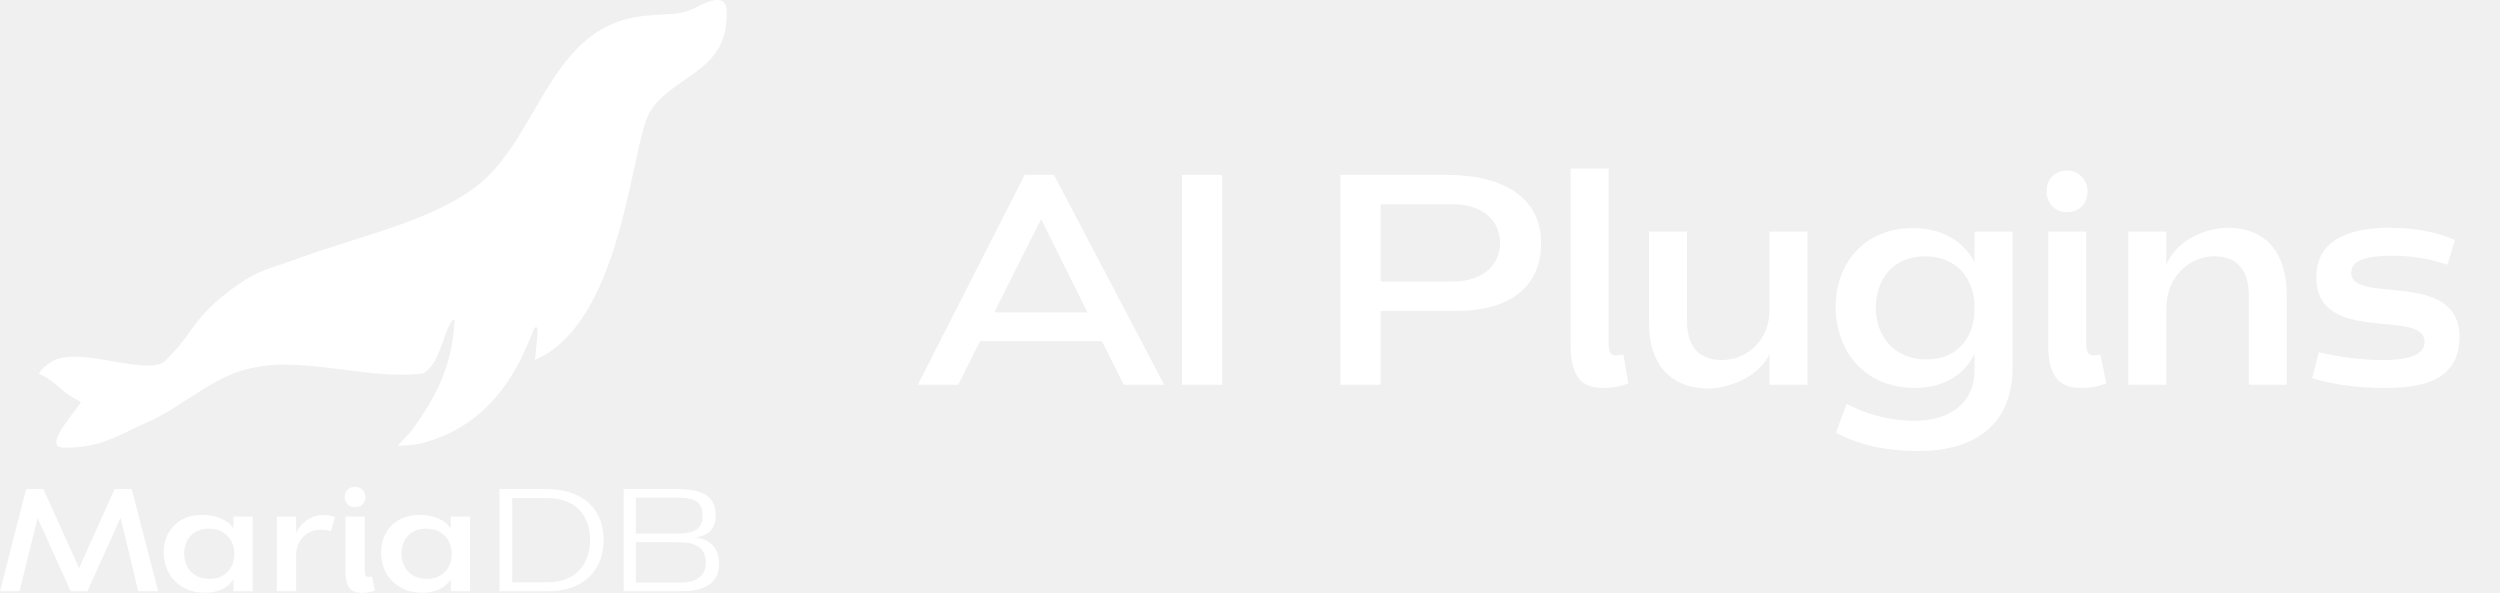
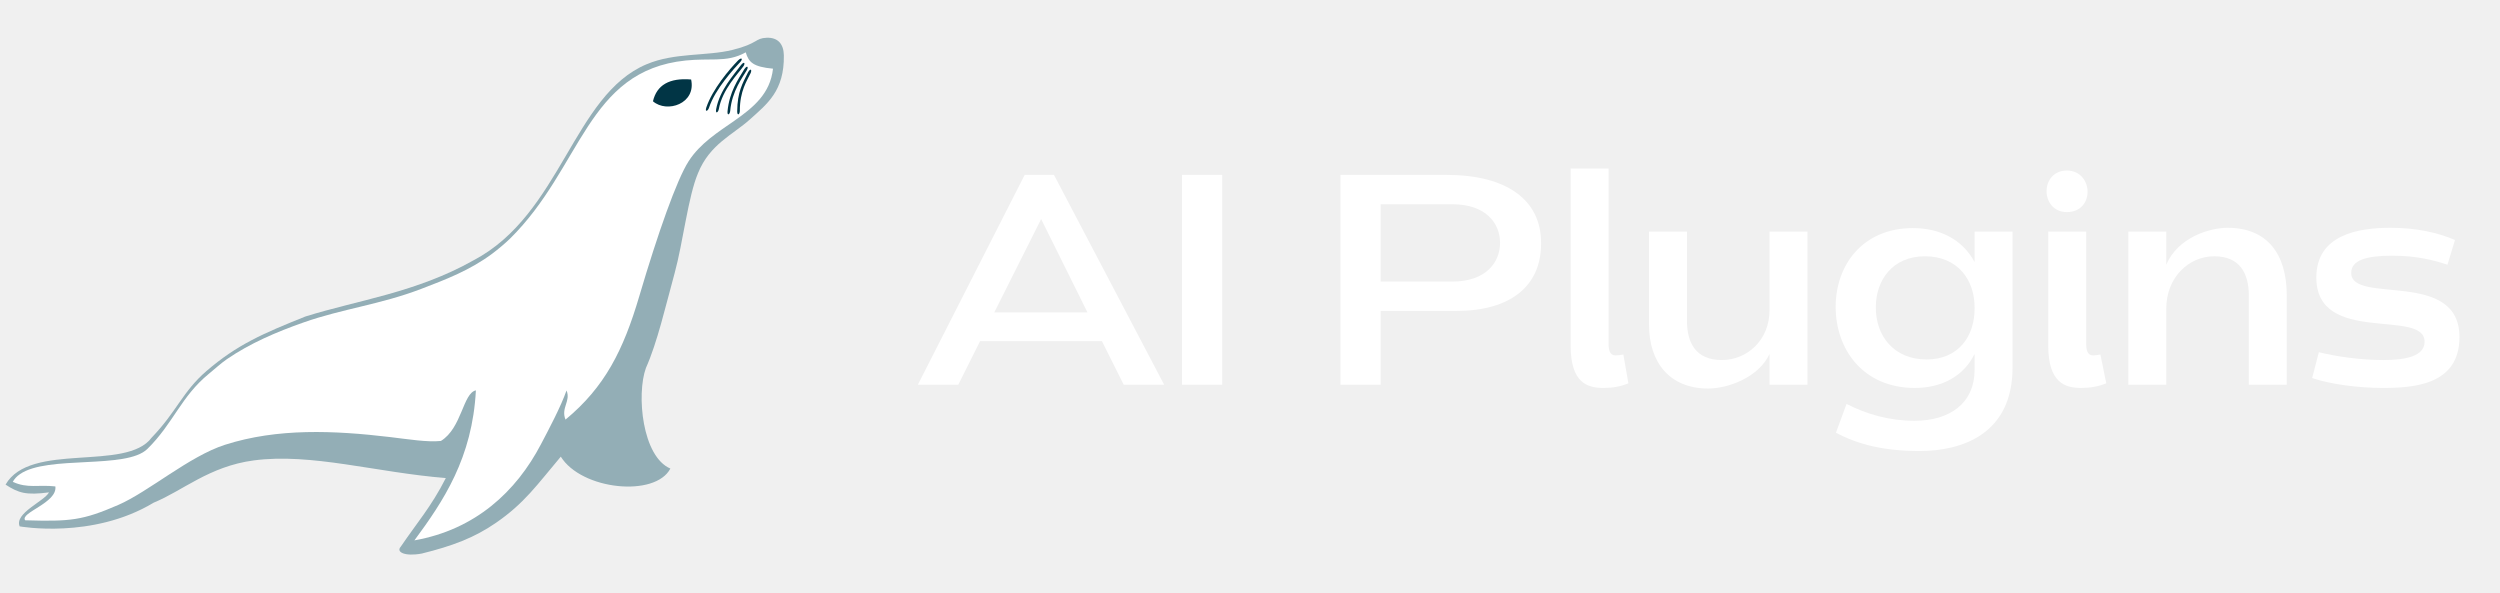
<svg xmlns="http://www.w3.org/2000/svg" xmlns:ns1="https://www.affinity.studio/" width="100%" height="100%" viewBox="0 0 308 73" version="1.1" xml:space="preserve" style="fill-rule:evenodd;clip-rule:evenodd;stroke-linejoin:round;stroke-miterlimit:2;">
-   <g id="AI-Plugins-Logo" ns1:id="AI Plugins Logo" transform="matrix(1,0,0,1,-40,-31)">
+   <g id="AI-Plugins-Logo-Dark" ns1:id="AI Plugins Logo Dark" transform="matrix(1,0,0,1,-40,-31)">
    <g transform="matrix(0.687395,0,0,0.716176,137.1407,-2.54038)">
      <path d="M47.584,76.919L42.334,76.919L23.184,113.019L30.434,113.019L34.334,105.519L56.184,105.519L60.084,113.019L67.334,113.019L47.584,76.919ZM45.284,84.519L53.584,100.569L36.884,100.569L45.284,84.519Z" style="fill:white;fill-rule:nonzero;" />
      <rect x="70.534" y="76.919" width="7.2" height="36.1" style="fill:white;fill-rule:nonzero;" />
      <path d="M119.734,100.319C129.284,100.319 134.934,96.119 134.884,88.669C134.934,81.219 128.684,76.919 117.984,76.919L98.934,76.919L98.934,113.019L106.134,113.019L106.134,100.319L119.734,100.319ZM106.134,95.269L106.134,81.969L118.984,81.969C124.984,81.969 127.534,85.219 127.534,88.619C127.534,92.019 124.934,95.269 118.984,95.269L106.134,95.269Z" style="fill:white;fill-rule:nonzero;" />
      <path d="M140.184,106.269C140.184,112.719 143.184,113.569 146.084,113.569C147.734,113.569 149.184,113.319 150.534,112.769L149.634,107.819C148.984,107.919 148.684,107.969 148.234,107.969C147.234,107.969 146.984,107.119 146.984,105.919L146.984,75.819L140.184,75.819L140.184,106.269Z" style="fill:white;fill-rule:nonzero;" />
      <path d="M175.834,100.169C175.834,105.369 171.784,108.769 167.284,108.769C162.584,108.769 161.034,105.769 161.034,102.019L161.034,86.669L154.234,86.669L154.234,102.719C154.234,109.119 157.884,113.669 164.834,113.669C168.384,113.669 173.884,111.769 175.834,107.719L175.834,113.019L182.634,113.019L182.634,86.669L175.834,86.669L175.834,100.169Z" style="fill:white;fill-rule:nonzero;" />
      <path d="M201.534,86.069C192.534,86.069 187.684,92.419 187.684,99.619C187.684,106.919 192.584,113.569 201.884,113.569C206.784,113.569 210.684,111.469 212.584,107.719L212.584,110.419C212.584,116.219 208.134,119.219 201.784,119.219C197.384,119.219 193.284,118.119 189.634,116.319L187.734,121.269C191.734,123.319 196.384,124.419 202.734,124.419C210.234,124.419 219.434,121.569 219.384,109.969L219.384,86.669L212.584,86.669L212.584,91.919C210.384,87.969 206.284,86.069 201.534,86.069ZM203.684,90.919C209.634,90.919 212.634,95.069 212.584,99.819C212.634,104.619 209.734,108.669 203.984,108.669C198.034,108.669 194.834,104.519 194.884,99.669C194.884,95.019 197.884,90.919 203.684,90.919Z" style="fill:white;fill-rule:nonzero;" />
      <path d="M229.134,83.319C231.634,83.319 232.834,81.569 232.834,79.819C232.834,78.019 231.534,76.169 229.134,76.169C226.684,76.169 225.484,77.969 225.484,79.719C225.484,81.519 226.734,83.319 229.134,83.319ZM225.784,106.269C225.784,112.719 228.834,113.569 231.684,113.569C233.334,113.569 234.784,113.319 236.184,112.769L235.134,107.819C234.484,107.919 234.284,107.969 233.834,107.969C232.834,107.969 232.584,107.119 232.584,105.919L232.584,86.669L225.784,86.669L225.784,106.269Z" style="fill:white;fill-rule:nonzero;" />
      <path d="M246.934,99.969C246.934,94.519 250.984,90.919 255.534,90.919C260.134,90.919 261.734,93.869 261.734,97.669L261.734,113.019L268.534,113.019L268.534,97.669C268.534,90.419 264.934,86.019 257.934,86.019C254.684,86.019 249.034,87.669 246.934,92.369L246.934,86.669L240.134,86.669L240.134,113.019L246.934,113.019L246.934,99.969Z" style="fill:white;fill-rule:nonzero;" />
      <path d="M273.084,111.869C276.484,112.969 281.484,113.569 285.734,113.569C291.384,113.569 299.484,113.019 299.484,104.819C299.484,93.019 280.084,99.319 280.084,93.769C280.084,91.619 282.734,90.819 287.384,90.819C291.934,90.819 294.934,91.619 297.334,92.369L298.684,88.119C295.634,86.869 291.884,86.019 287.084,86.019C281.334,86.019 273.834,87.219 273.834,94.569C273.834,106.319 293.234,99.819 293.234,105.619C293.234,108.119 289.834,108.769 285.834,108.769C281.834,108.769 277.384,108.169 274.284,107.419L273.084,111.869Z" style="fill:white;fill-rule:nonzero;" />
    </g>
-     <g id="MariaDB-Logo-Vertical" ns1:id="MariaDB Logo Vertical" transform="matrix(0.288961,0,0,0.288961,40,30.99718)">
-       <g transform="matrix(1,0,0,1,-5.58,-6.4)">
-         <path d="M61.74,214.91L73,258.46L64.5,258.46L57,227.09L42.86,258.46L35.68,258.46L21.62,227.27L13.9,258.46L5.58,258.46L16.74,214.91L24.1,214.91L39.3,248.63L54.44,214.91L61.74,214.91Z" style="fill:white;fill-rule:nonzero;" />
-       </g>
-       <g transform="matrix(1,0,0,1,-5.58,-6.4)">
-         <path d="M105.11,231.74L105.11,226.67L113.32,226.67L113.32,258.46L105.11,258.46L105.11,253.34C102.94,257.02 98.48,259.13 93.05,259.13C81.7,259.13 75.37,251.13 75.37,241.93C75.37,233.06 81.37,225.93 91.84,225.93C97.81,226 102.76,228 105.11,231.74ZM84.11,242.36C84.11,248.21 87.79,253.22 94.91,253.22C101.78,253.22 105.52,248.33 105.52,242.54C105.52,236.75 101.66,231.8 94.52,231.8C87.68,231.8 84.12,236.74 84.12,242.36L84.11,242.36Z" style="fill:white;fill-rule:nonzero;" />
-       </g>
-       <g transform="matrix(1,0,0,1,-5.58,-6.4)">
-         <path d="M131.83,258.46L123.63,258.46L123.63,226.67L131.83,226.67L131.83,233.79C133.743,229.143 138.265,226.069 143.29,226C145.036,225.976 146.773,226.26 148.42,226.84L146.67,232.84C145.253,232.464 143.796,232.263 142.33,232.24C136.41,232.24 131.83,236.7 131.83,243.24L131.83,258.46Z" style="fill:white;fill-rule:nonzero;" />
-       </g>
-       <g transform="matrix(1,0,0,1,-5.58,-6.4)">
-         <path d="M152.52,218.28C152.519,218.241 152.518,218.202 152.518,218.164C152.518,215.876 154.401,213.994 156.688,213.994C156.766,213.994 156.843,213.996 156.92,214C156.967,213.998 157.014,213.998 157.061,213.998C159.436,213.998 161.391,215.952 161.391,218.328C161.391,218.355 161.391,218.383 161.39,218.41C161.391,218.437 161.391,218.465 161.391,218.492C161.391,220.769 159.517,222.642 157.241,222.642C157.134,222.642 157.027,222.638 156.92,222.63C156.859,222.633 156.799,222.634 156.738,222.634C154.423,222.634 152.518,220.729 152.518,218.414C152.518,218.369 152.519,218.325 152.52,218.28ZM152.88,226.67L161.09,226.67L161.09,249.9C161.09,251.34 161.39,252.37 162.59,252.37C163.118,252.357 163.643,252.297 164.16,252.19L165.43,258.19C163.702,258.871 161.858,259.211 160,259.19C156.56,259.19 152.88,258.19 152.88,250.38L152.88,226.67Z" style="fill:white;fill-rule:nonzero;" />
-       </g>
-       <g transform="matrix(1,0,0,1,-5.58,-6.4)">
-         <path d="M197.76,231.74L197.76,226.67L206,226.67L206,258.46L197.79,258.46L197.79,253.34C195.62,257.02 191.16,259.13 185.73,259.13C174.39,259.13 168.05,251.13 168.05,241.93C168.05,233.06 174.05,225.93 184.52,225.93C190.46,226 195.41,228 197.76,231.74ZM176.76,242.36C176.76,248.21 180.44,253.22 187.56,253.22C194.44,253.22 198.18,248.33 198.18,242.54C198.18,236.75 194.31,231.8 187.18,231.8C180.33,231.8 176.77,236.74 176.77,242.36L176.76,242.36Z" style="fill:white;fill-rule:nonzero;" />
-       </g>
-       <g transform="matrix(1,0,0,1,-5.58,-6.4)">
-         <path d="M218.57,214.91L238.24,214.91C254.77,214.91 263.03,224.02 262.91,236.68C263.03,249.84 253.91,258.46 239.69,258.46L218.57,258.46L218.57,214.91ZM224,218.77L224,254.66L239,254.66C252.15,254.66 257.16,245.79 257.16,236.56C257.16,226.13 250.89,218.77 239,218.77L224,218.77Z" style="fill:white;fill-rule:nonzero;" />
-       </g>
-       <g transform="matrix(1,0,0,1,-5.58,-6.4)">
-         <path d="M296.45,258.46L271.45,258.46L271.45,214.91L294,214.91C302.62,214.91 310.83,216.53 310.71,226.19C310.71,233 306.48,234.88 302.02,235.6C308.35,236.14 312.16,240.18 312.16,246.7C312.2,256.47 303.63,258.46 296.45,258.46ZM294.58,233.91C303.21,233.91 305.14,230.59 305.14,226.37C305.14,220.03 301.28,218.59 294.58,218.59L276.66,218.59L276.66,233.91L294.58,233.91ZM294.82,237.59L276.66,237.59L276.66,254.78L295.6,254.78C300.91,254.78 306.52,253.03 306.52,246.34C306.52,238.62 300.07,237.59 294.82,237.59Z" style="fill:white;fill-rule:nonzero;" />
-       </g>
-       <g transform="matrix(1,0,0,1,-5.58,-6.4)">
-         <path d="M314.08,7.35C313.283,6.694 312.271,6.355 311.24,6.4C308.41,6.4 304.75,8.32 302.78,9.35L302,9.75C298.696,11.35 295.098,12.255 291.43,12.41C287.67,12.53 284.43,12.75 280.21,13.19C255.21,15.76 244.06,34.92 233.32,53.45C227.47,63.53 221.43,74 213.15,82C211.437,83.661 209.616,85.208 207.7,86.63C199.13,93 188.37,97.55 180,100.77C171.94,103.85 163.14,106.62 154.64,109.3C146.85,111.75 139.5,114.07 132.74,116.58C129.69,117.71 127.1,118.58 124.81,119.34C118.65,121.34 114.21,122.87 107.72,127.34C105.19,129.07 102.65,130.94 100.93,132.34C95.778,136.451 91.219,141.253 87.38,146.61C84.079,151.552 80.264,156.131 76,160.27C74.63,161.61 72.2,162.27 68.56,162.27C64.3,162.27 59.13,161.39 53.66,160.46C48.02,159.46 42.19,158.51 37.19,158.51C33.13,158.51 30.02,159.17 27.7,160.51C27.7,160.51 23.79,162.79 22.14,165.74L23.76,166.47C26.272,167.832 28.598,169.513 30.68,171.47C32.852,173.476 35.272,175.197 37.88,176.59C38.713,176.895 39.47,177.376 40.1,178C39.42,179 38.42,180.29 37.37,181.67C31.6,189.22 28.23,193.99 30.16,196.59C31.085,197.07 32.118,197.305 33.16,197.27C45.74,197.27 52.5,194 61.05,189.86C63.53,188.66 66.05,187.43 69.05,186.16C74.05,183.99 79.43,180.53 85.14,176.87C92.61,172 100.42,167 108,164.59C114.229,162.69 120.718,161.779 127.23,161.89C135.23,161.89 143.65,162.96 151.77,164C157.82,164.78 164.09,165.58 170.24,165.95C172.63,166.09 174.84,166.16 176.99,166.16C179.866,166.168 182.74,166.018 185.6,165.71L186.29,165.47C190.6,162.82 192.62,157.13 194.58,151.63C195.84,148.09 196.9,144.91 198.58,142.89C198.679,142.791 198.786,142.701 198.9,142.62C199.062,142.53 199.265,142.563 199.39,142.7C199.515,142.837 199.39,142.75 199.39,142.86C198.39,164.37 189.73,178.03 180.97,190.17L175.12,196.44C175.12,196.44 183.31,196.44 187.97,194.64C204.97,189.56 217.8,178.36 227.14,160.5C229.443,155.915 231.503,151.212 233.31,146.41C233.47,146.01 234.94,145.27 234.8,147.34C234.75,147.95 234.71,148.63 234.66,149.34C234.66,149.76 234.66,150.19 234.58,150.62C234.34,153.62 233.63,159.96 233.63,159.96L238.88,157.15C251.54,149.15 261.3,133.01 268.7,107.9C271.78,97.44 274.04,87.05 276.03,77.9C278.41,66.9 280.46,57.47 282.81,53.81C286.5,48.07 292.13,44.19 297.58,40.42C298.32,39.91 299.07,39.42 299.8,38.88C306.65,34.07 313.46,28.52 314.96,18.17L314.96,17.94C316.05,10.22 315.13,8.25 314.08,7.35Z" style="fill:white;fill-rule:nonzero;" />
+     <g id="Seal" transform="matrix(0.37497,0,0,0.37497,28.02143,21.35054)">
+       <g id="g4445-4_1_" transform="matrix(1.4379,0,0,1.4379,-2364.055,-18.3881)">
+         <g id="g4447-8_1_">
+           <path d="M1841.54,39.31C1838.81,39.4 1839.6,40.63 1833.69,42.09C1827.72,43.56 1820.5,42.66 1814.08,45.36C1797.28,52.4 1794.56,79.62 1774.55,90.15C1761.43,97.56 1748.05,99.26 1736.09,103.01C1726.49,106.86 1720.52,109.41 1713.48,115.48C1708.02,120.19 1706.69,124.76 1700.98,130.67C1695.19,138.54 1673.24,131.55 1667.59,141.42C1670.57,143.35 1672.29,143.88 1677.52,143.19C1676.44,145.24 1669.56,147.94 1670.81,150.96C1670.81,150.96 1687.44,153.99 1701.46,145.53C1708,142.87 1714.13,137.24 1724.29,135.89C1737.45,134.14 1752.28,138.65 1768.19,139.92C1764.9,146.42 1761.51,150.26 1757.88,155.62C1756.76,156.83 1758.84,157.9 1762.7,157.17C1769.64,155.45 1774.67,153.59 1779.66,150.14C1786.17,145.65 1788.97,141.54 1794.46,135.03C1799.23,142.68 1816.05,144.36 1819.5,137.75C1813.08,135.03 1811.71,120.88 1813.91,114.77C1816.51,108.95 1818.38,100.72 1820.48,93.07C1822.37,86.18 1823.54,75.67 1825.8,70.29C1828.5,63.6 1833.75,61.51 1837.69,57.96C1841.63,54.41 1845.55,51.45 1845.43,43.33C1845.38,40.69 1844.03,39.23 1841.54,39.31Z" style="fill:rgb(147,174,182);" />
+           <path d="M1834.22,58.21C1830.45,60.85 1826.32,63.4 1823.67,67.53C1820.95,71.76 1816.62,84.05 1812.4,98.35C1808.76,110.71 1804.51,119.14 1795.54,126.56C1794.43,123.9 1796.8,122.35 1795.77,119.91C1794.48,123.6 1791.64,128.95 1789.92,132.21C1784.28,142.99 1774.97,151.69 1761.01,154.16C1767.63,145.2 1774.26,135.32 1775.06,119.88C1772.09,120.52 1771.86,128.5 1767.07,131.44C1764,131.77 1759.7,131.06 1755.42,130.55C1742.64,129.04 1729.74,128.47 1717.72,132.32C1709.54,134.95 1700.26,143.06 1693.33,146.07C1685.18,149.6 1682.38,149.88 1672.07,149.57C1670.78,147.83 1679.49,145.6 1678.97,141.83C1675,141.39 1672.7,142.35 1669.24,140.79C1669.62,140.09 1670.18,139.5 1670.89,139.02C1677.21,134.64 1695.18,137.99 1699.99,133.27C1702.96,130.36 1704.91,127.31 1706.92,124.35C1708.87,121.47 1710.9,118.68 1713.97,116.16C1715.11,115.23 1716.89,113.62 1718.2,112.73C1723.45,109.14 1729.39,106.57 1735.78,104.33C1744.48,101.27 1753.29,100.25 1762.56,96.7C1768.29,94.51 1773.73,92.42 1778.81,88.64C1780.02,87.74 1781.83,86.22 1782.88,85.19C1799.33,68.95 1800.38,46.83 1823.01,44.51C1825.75,44.23 1827.99,44.32 1830.03,44.26C1832.38,44.19 1834.46,43.92 1836.72,42.64C1837.39,44.92 1838.43,45.96 1842.95,46.38C1842.32,52.07 1838.5,55.2 1834.22,58.21Z" style="fill:white;" />
+           <path d="M1815.52,53.83C1818.72,56.61 1825.44,54.38 1824.24,48.85C1819.27,48.43 1816.39,50.12 1815.52,53.83Z" style="fill:rgb(1,53,69);" />
+           <path d="M1837.24,47.22C1835.99,49.75 1834.81,51.67 1834.77,56.11C1834.78,57.31 1835.37,56.78 1835.37,56C1835.37,51.45 1837,49.15 1837.85,47.36C1838.17,46.61 1837.82,46.18 1837.24,47.22Z" style="fill:rgb(1,53,69);fill-rule:nonzero;" />
+           <path d="M1836.4,46.49C1834.93,48.9 1833,51.67 1832.56,56.09C1832.46,57.29 1833.1,56.81 1833.17,56.03C1833.57,51.5 1835.99,48.39 1836.99,46.68C1837.38,45.97 1837.07,45.51 1836.4,46.49Z" style="fill:rgb(1,53,69);fill-rule:nonzero;" />
+           <path d="M1835.64,45.55C1833.97,47.82 1830.76,51.26 1829.96,55.63C1829.76,56.82 1830.43,56.39 1830.57,55.62C1831.35,51.14 1835.07,47.4 1836.22,45.79C1836.65,45.11 1836.38,44.63 1835.64,45.55Z" style="fill:rgb(1,53,69);fill-rule:nonzero;" />
+           <path d="M1834.98,44.48C1833.01,46.5 1829.12,51.04 1827.71,55.25C1827.35,56.4 1828.07,56.07 1828.32,55.33C1829.72,51 1834.16,46.24 1835.52,44.8C1836.05,44.18 1835.85,43.67 1834.98,44.48Z" style="fill:rgb(1,53,69);fill-rule:nonzero;" />
+         </g>
      </g>
    </g>
  </g>
</svg>
